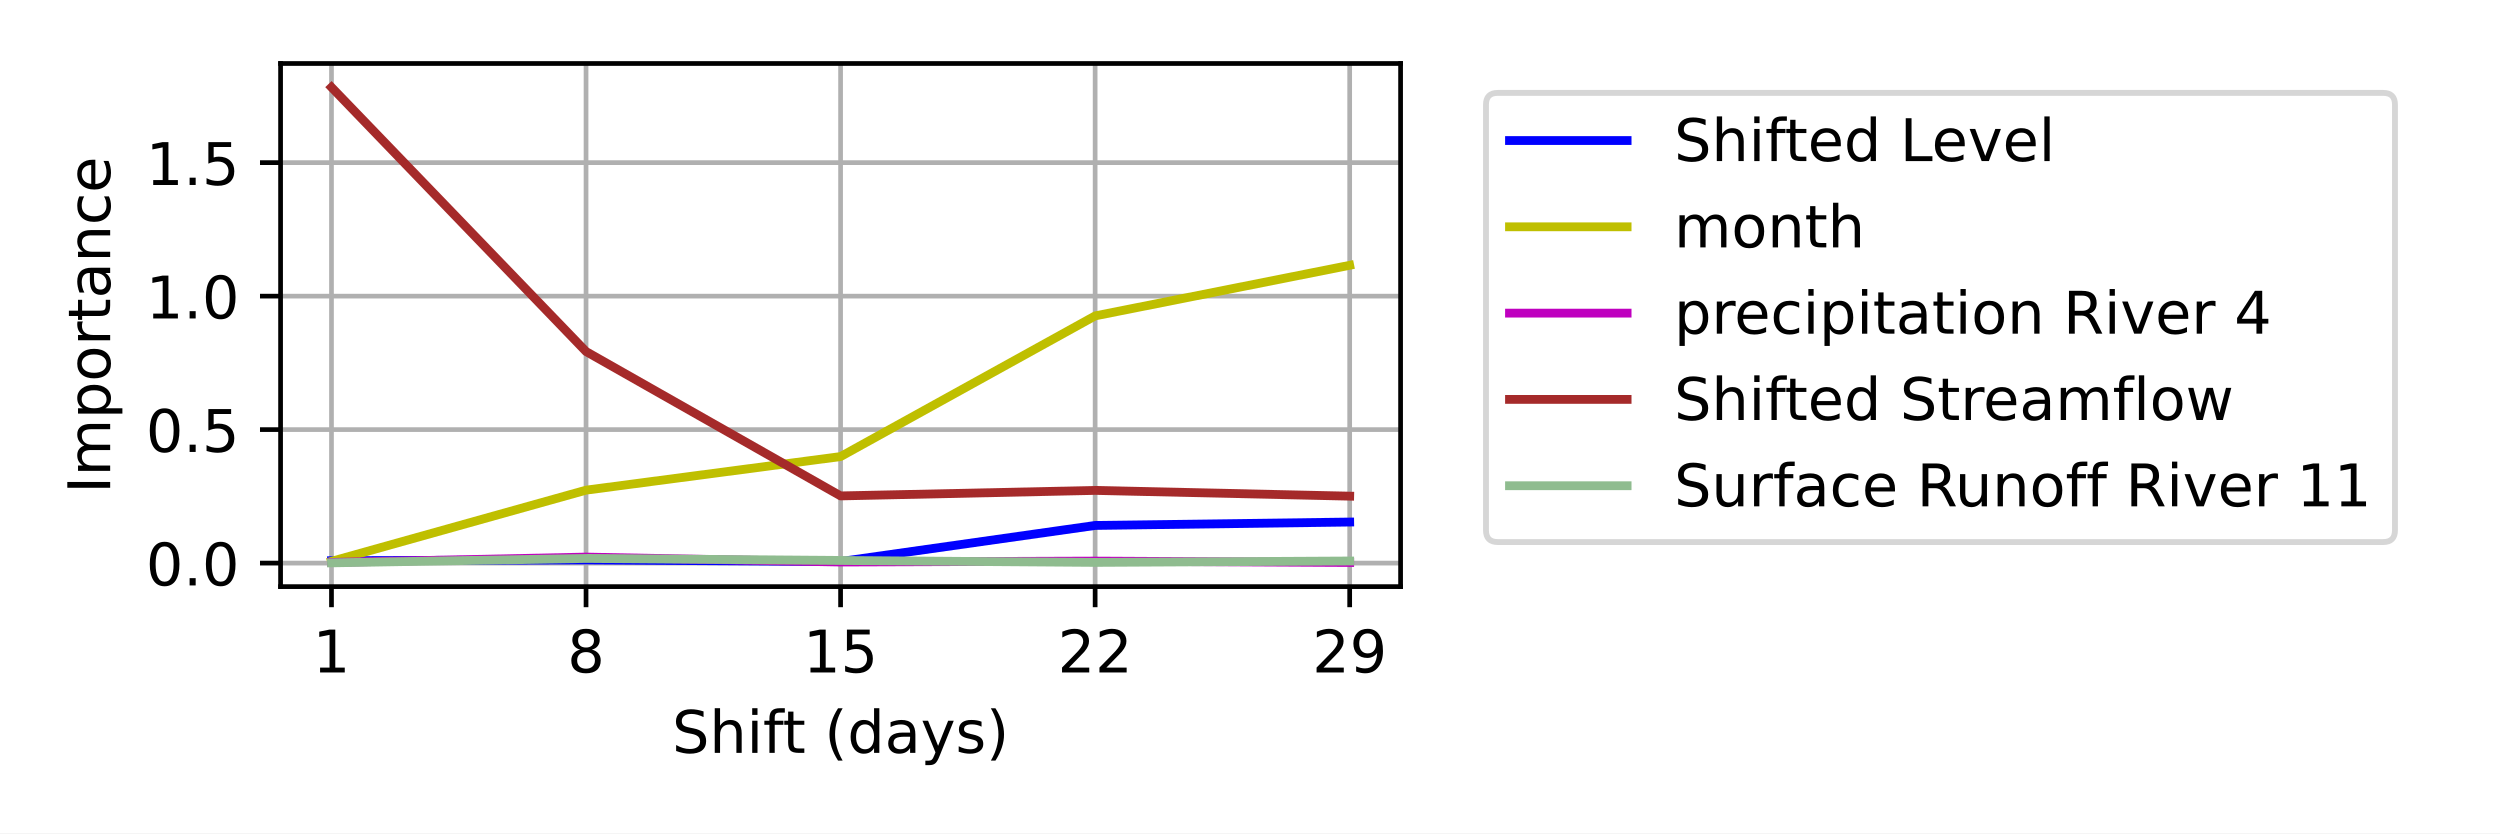
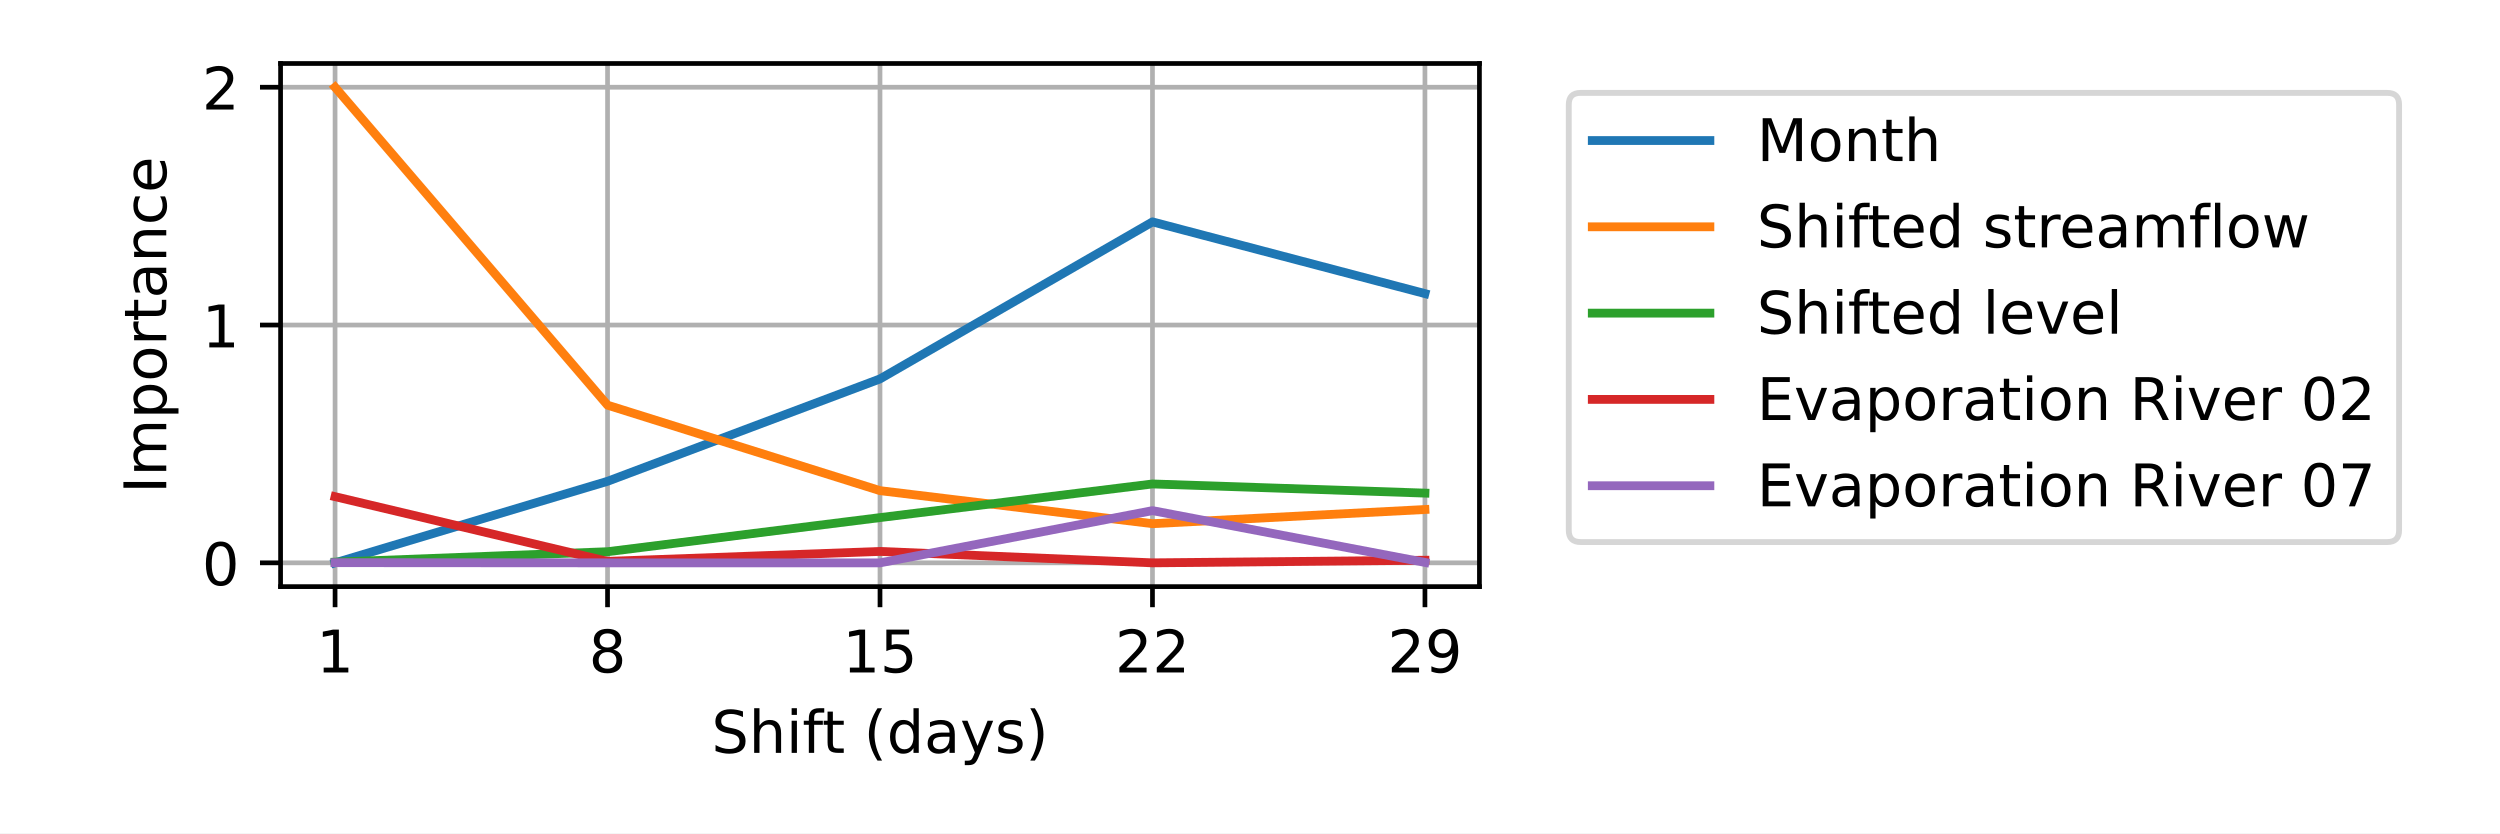
<svg xmlns="http://www.w3.org/2000/svg" xmlns:xlink="http://www.w3.org/1999/xlink" height="141.732pt" version="1.1" viewBox="0 0 425.197 141.732" width="425.197pt">
  <defs>
    <style type="text/css">*{stroke-linecap:butt;stroke-linejoin:round;}</style>
  </defs>
  <g id="figure_1">
    <g id="patch_1">
      <path d="M 0 141.732  L 425.197 141.732  L 425.197 0  L 0 0  z " style="fill:#ffffff;" />
    </g>
    <g id="axes_1">
      <g id="patch_2">
-         <path d="M 47.72 99.772  L 238.21 99.772  L 238.21 10.8  L 47.72 10.8  z " style="fill:#ffffff;" />
+         <path d="M 47.72 99.772  L 251.62 99.772  L 251.62 10.8  L 47.72 10.8  z " style="fill:#ffffff;" />
      </g>
      <g id="matplotlib.axis_1">
        <g id="xtick_1">
          <g id="line2d_1">
-             <path clip-path="url(#p7c87bed751)" d="M 56.379 99.772  L 56.379 10.8  " style="fill:none;stroke:#b0b0b0;stroke-linecap:square;stroke-width:0.8;" />
+             <path clip-path="url(#pdc418bf517)" d="M 56.988 99.772  L 56.988 10.8  " style="fill:none;stroke:#b0b0b0;stroke-linecap:square;stroke-width:0.8;" />
          </g>
          <g id="line2d_2">
            <defs>
-               <path d="M 0 0  L 0 3.5  " id="m6cbb234df4" style="stroke:#000000;stroke-width:0.8;" />
-             </defs>
-             <g>
-               <use style="stroke:#000000;stroke-width:0.8;" x="56.379" xlink:href="#m6cbb234df4" y="99.772" />
+               <path d="M 0 0  L 0 3.5  " id="md3a6bc88e6" style="stroke:#000000;stroke-width:0.8;" />
+             </defs>
+             <g>
+               <use style="stroke:#000000;stroke-width:0.8;" x="56.988" xlink:href="#md3a6bc88e6" y="99.772" />
            </g>
          </g>
          <g id="text_1">
-             <g transform="translate(53.19741 114.3707)scale(0.1 -0.1)">
+             <g transform="translate(53.80695 114.3707)scale(0.1 -0.1)">
              <defs>
                <path d="M 794 531  L 1825 531  L 1825 4091  L 703 3866  L 703 4441  L 1819 4666  L 2450 4666  L 2450 531  L 3481 531  L 3481 0  L 794 0  L 794 531  z " id="DejaVuSans-31" transform="scale(0.015625)" />
              </defs>
              <use xlink:href="#DejaVuSans-31" />
            </g>
          </g>
        </g>
        <g id="xtick_2">
          <g id="line2d_3">
-             <path clip-path="url(#p7c87bed751)" d="M 99.672 99.772  L 99.672 10.8  " style="fill:none;stroke:#b0b0b0;stroke-linecap:square;stroke-width:0.8;" />
+             <path clip-path="url(#pdc418bf517)" d="M 103.329 99.772  L 103.329 10.8  " style="fill:none;stroke:#b0b0b0;stroke-linecap:square;stroke-width:0.8;" />
          </g>
          <g id="line2d_4">
            <g>
-               <use style="stroke:#000000;stroke-width:0.8;" x="99.672" xlink:href="#m6cbb234df4" y="99.772" />
+               <use style="stroke:#000000;stroke-width:0.8;" x="103.329" xlink:href="#md3a6bc88e6" y="99.772" />
            </g>
          </g>
          <g id="text_2">
-             <g transform="translate(96.4907 114.3707)scale(0.1 -0.1)">
+             <g transform="translate(100.148 114.3707)scale(0.1 -0.1)">
              <defs>
                <path d="M 2034 2216  Q 1584 2216 1326 1975  Q 1069 1734 1069 1313  Q 1069 891 1326 650  Q 1584 409 2034 409  Q 2484 409 2743 651  Q 3003 894 3003 1313  Q 3003 1734 2745 1975  Q 2488 2216 2034 2216  z M 1403 2484  Q 997 2584 770 2862  Q 544 3141 544 3541  Q 544 4100 942 4425  Q 1341 4750 2034 4750  Q 2731 4750 3128 4425  Q 3525 4100 3525 3541  Q 3525 3141 3298 2862  Q 3072 2584 2669 2484  Q 3125 2378 3379 2068  Q 3634 1759 3634 1313  Q 3634 634 3220 271  Q 2806 -91 2034 -91  Q 1263 -91 848 271  Q 434 634 434 1313  Q 434 1759 690 2068  Q 947 2378 1403 2484  z M 1172 3481  Q 1172 3119 1398 2916  Q 1625 2713 2034 2713  Q 2441 2713 2670 2916  Q 2900 3119 2900 3481  Q 2900 3844 2670 4047  Q 2441 4250 2034 4250  Q 1625 4250 1398 4047  Q 1172 3844 1172 3481  z " id="DejaVuSans-38" transform="scale(0.015625)" />
              </defs>
              <use xlink:href="#DejaVuSans-38" />
            </g>
          </g>
        </g>
        <g id="xtick_3">
          <g id="line2d_5">
-             <path clip-path="url(#p7c87bed751)" d="M 142.965 99.772  L 142.965 10.8  " style="fill:none;stroke:#b0b0b0;stroke-linecap:square;stroke-width:0.8;" />
+             <path clip-path="url(#pdc418bf517)" d="M 149.67 99.772  L 149.67 10.8  " style="fill:none;stroke:#b0b0b0;stroke-linecap:square;stroke-width:0.8;" />
          </g>
          <g id="line2d_6">
            <g>
-               <use style="stroke:#000000;stroke-width:0.8;" x="142.965" xlink:href="#m6cbb234df4" y="99.772" />
+               <use style="stroke:#000000;stroke-width:0.8;" x="149.67" xlink:href="#md3a6bc88e6" y="99.772" />
            </g>
          </g>
          <g id="text_3">
-             <g transform="translate(136.6027 114.3707)scale(0.1 -0.1)">
+             <g transform="translate(143.3077 114.3707)scale(0.1 -0.1)">
              <defs>
                <path d="M 691 4666  L 3169 4666  L 3169 4134  L 1269 4134  L 1269 2991  Q 1406 3038 1543 3061  Q 1681 3084 1819 3084  Q 2600 3084 3056 2656  Q 3513 2228 3513 1497  Q 3513 744 3044 326  Q 2575 -91 1722 -91  Q 1428 -91 1123 -41  Q 819 9 494 109  L 494 744  Q 775 591 1075 516  Q 1375 441 1709 441  Q 2250 441 2565 725  Q 2881 1009 2881 1497  Q 2881 1984 2565 2268  Q 2250 2553 1709 2553  Q 1456 2553 1204 2497  Q 953 2441 691 2322  L 691 4666  z " id="DejaVuSans-35" transform="scale(0.015625)" />
              </defs>
              <use xlink:href="#DejaVuSans-31" />
              <use x="63.623" xlink:href="#DejaVuSans-35" />
            </g>
          </g>
        </g>
        <g id="xtick_4">
          <g id="line2d_7">
-             <path clip-path="url(#p7c87bed751)" d="M 186.259 99.772  L 186.259 10.8  " style="fill:none;stroke:#b0b0b0;stroke-linecap:square;stroke-width:0.8;" />
+             <path clip-path="url(#pdc418bf517)" d="M 196.011 99.772  L 196.011 10.8  " style="fill:none;stroke:#b0b0b0;stroke-linecap:square;stroke-width:0.8;" />
          </g>
          <g id="line2d_8">
            <g>
-               <use style="stroke:#000000;stroke-width:0.8;" x="186.259" xlink:href="#m6cbb234df4" y="99.772" />
+               <use style="stroke:#000000;stroke-width:0.8;" x="196.011" xlink:href="#md3a6bc88e6" y="99.772" />
            </g>
          </g>
          <g id="text_4">
-             <g transform="translate(179.896 114.3707)scale(0.1 -0.1)">
+             <g transform="translate(189.6488 114.3707)scale(0.1 -0.1)">
              <defs>
                <path d="M 1228 531  L 3431 531  L 3431 0  L 469 0  L 469 531  Q 828 903 1448 1529  Q 2069 2156 2228 2338  Q 2531 2678 2651 2914  Q 2772 3150 2772 3378  Q 2772 3750 2511 3984  Q 2250 4219 1831 4219  Q 1534 4219 1204 4116  Q 875 4013 500 3803  L 500 4441  Q 881 4594 1212 4672  Q 1544 4750 1819 4750  Q 2544 4750 2975 4387  Q 3406 4025 3406 3419  Q 3406 3131 3298 2873  Q 3191 2616 2906 2266  Q 2828 2175 2409 1742  Q 1991 1309 1228 531  z " id="DejaVuSans-32" transform="scale(0.015625)" />
              </defs>
              <use xlink:href="#DejaVuSans-32" />
              <use x="63.623" xlink:href="#DejaVuSans-32" />
            </g>
          </g>
        </g>
        <g id="xtick_5">
          <g id="line2d_9">
-             <path clip-path="url(#p7c87bed751)" d="M 229.552 99.772  L 229.552 10.8  " style="fill:none;stroke:#b0b0b0;stroke-linecap:square;stroke-width:0.8;" />
+             <path clip-path="url(#pdc418bf517)" d="M 242.352 99.772  L 242.352 10.8  " style="fill:none;stroke:#b0b0b0;stroke-linecap:square;stroke-width:0.8;" />
          </g>
          <g id="line2d_10">
            <g>
-               <use style="stroke:#000000;stroke-width:0.8;" x="229.552" xlink:href="#m6cbb234df4" y="99.772" />
+               <use style="stroke:#000000;stroke-width:0.8;" x="242.352" xlink:href="#md3a6bc88e6" y="99.772" />
            </g>
          </g>
          <g id="text_5">
-             <g transform="translate(223.1893 114.3707)scale(0.1 -0.1)">
+             <g transform="translate(235.9898 114.3707)scale(0.1 -0.1)">
              <defs>
                <path d="M 703 97  L 703 672  Q 941 559 1184 500  Q 1428 441 1663 441  Q 2288 441 2617 861  Q 2947 1281 2994 2138  Q 2813 1869 2534 1725  Q 2256 1581 1919 1581  Q 1219 1581 811 2004  Q 403 2428 403 3163  Q 403 3881 828 4315  Q 1253 4750 1959 4750  Q 2769 4750 3195 4129  Q 3622 3509 3622 2328  Q 3622 1225 3098 567  Q 2575 -91 1691 -91  Q 1453 -91 1209 -44  Q 966 3 703 97  z M 1959 2075  Q 2384 2075 2632 2365  Q 2881 2656 2881 3163  Q 2881 3666 2632 3958  Q 2384 4250 1959 4250  Q 1534 4250 1286 3958  Q 1038 3666 1038 3163  Q 1038 2656 1286 2365  Q 1534 2075 1959 2075  z " id="DejaVuSans-39" transform="scale(0.015625)" />
              </defs>
              <use xlink:href="#DejaVuSans-32" />
              <use x="63.623" xlink:href="#DejaVuSans-39" />
            </g>
          </g>
        </g>
        <g id="text_6">
-           <g transform="translate(114.3074 128.0488)scale(0.1 -0.1)">
+           <g transform="translate(121.0124 128.0488)scale(0.1 -0.1)">
            <defs>
              <path d="M 3425 4513  L 3425 3897  Q 3066 4069 2747 4153  Q 2428 4238 2131 4238  Q 1616 4238 1336 4038  Q 1056 3838 1056 3469  Q 1056 3159 1242 3001  Q 1428 2844 1947 2747  L 2328 2669  Q 3034 2534 3370 2195  Q 3706 1856 3706 1288  Q 3706 609 3251 259  Q 2797 -91 1919 -91  Q 1588 -91 1214 -16  Q 841 59 441 206  L 441 856  Q 825 641 1194 531  Q 1563 422 1919 422  Q 2459 422 2753 634  Q 3047 847 3047 1241  Q 3047 1584 2836 1778  Q 2625 1972 2144 2069  L 1759 2144  Q 1053 2284 737 2584  Q 422 2884 422 3419  Q 422 4038 858 4394  Q 1294 4750 2059 4750  Q 2388 4750 2728 4690  Q 3069 4631 3425 4513  z " id="DejaVuSans-53" transform="scale(0.015625)" />
              <path d="M 3513 2113  L 3513 0  L 2938 0  L 2938 2094  Q 2938 2591 2744 2837  Q 2550 3084 2163 3084  Q 1697 3084 1428 2787  Q 1159 2491 1159 1978  L 1159 0  L 581 0  L 581 4863  L 1159 4863  L 1159 2956  Q 1366 3272 1645 3428  Q 1925 3584 2291 3584  Q 2894 3584 3203 3211  Q 3513 2838 3513 2113  z " id="DejaVuSans-68" transform="scale(0.015625)" />
              <path d="M 603 3500  L 1178 3500  L 1178 0  L 603 0  L 603 3500  z M 603 4863  L 1178 4863  L 1178 4134  L 603 4134  L 603 4863  z " id="DejaVuSans-69" transform="scale(0.015625)" />
              <path d="M 2375 4863  L 2375 4384  L 1825 4384  Q 1516 4384 1395 4259  Q 1275 4134 1275 3809  L 1275 3500  L 2222 3500  L 2222 3053  L 1275 3053  L 1275 0  L 697 0  L 697 3053  L 147 3053  L 147 3500  L 697 3500  L 697 3744  Q 697 4328 969 4595  Q 1241 4863 1831 4863  L 2375 4863  z " id="DejaVuSans-66" transform="scale(0.015625)" />
              <path d="M 1172 4494  L 1172 3500  L 2356 3500  L 2356 3053  L 1172 3053  L 1172 1153  Q 1172 725 1289 603  Q 1406 481 1766 481  L 2356 481  L 2356 0  L 1766 0  Q 1100 0 847 248  Q 594 497 594 1153  L 594 3053  L 172 3053  L 172 3500  L 594 3500  L 594 4494  L 1172 4494  z " id="DejaVuSans-74" transform="scale(0.015625)" />
              <path id="DejaVuSans-20" transform="scale(0.015625)" />
              <path d="M 1984 4856  Q 1566 4138 1362 3434  Q 1159 2731 1159 2009  Q 1159 1288 1364 580  Q 1569 -128 1984 -844  L 1484 -844  Q 1016 -109 783 600  Q 550 1309 550 2009  Q 550 2706 781 3412  Q 1013 4119 1484 4856  L 1984 4856  z " id="DejaVuSans-28" transform="scale(0.015625)" />
              <path d="M 2906 2969  L 2906 4863  L 3481 4863  L 3481 0  L 2906 0  L 2906 525  Q 2725 213 2448 61  Q 2172 -91 1784 -91  Q 1150 -91 751 415  Q 353 922 353 1747  Q 353 2572 751 3078  Q 1150 3584 1784 3584  Q 2172 3584 2448 3432  Q 2725 3281 2906 2969  z M 947 1747  Q 947 1113 1208 752  Q 1469 391 1925 391  Q 2381 391 2643 752  Q 2906 1113 2906 1747  Q 2906 2381 2643 2742  Q 2381 3103 1925 3103  Q 1469 3103 1208 2742  Q 947 2381 947 1747  z " id="DejaVuSans-64" transform="scale(0.015625)" />
              <path d="M 2194 1759  Q 1497 1759 1228 1600  Q 959 1441 959 1056  Q 959 750 1161 570  Q 1363 391 1709 391  Q 2188 391 2477 730  Q 2766 1069 2766 1631  L 2766 1759  L 2194 1759  z M 3341 1997  L 3341 0  L 2766 0  L 2766 531  Q 2569 213 2275 61  Q 1981 -91 1556 -91  Q 1019 -91 701 211  Q 384 513 384 1019  Q 384 1609 779 1909  Q 1175 2209 1959 2209  L 2766 2209  L 2766 2266  Q 2766 2663 2505 2880  Q 2244 3097 1772 3097  Q 1472 3097 1187 3025  Q 903 2953 641 2809  L 641 3341  Q 956 3463 1253 3523  Q 1550 3584 1831 3584  Q 2591 3584 2966 3190  Q 3341 2797 3341 1997  z " id="DejaVuSans-61" transform="scale(0.015625)" />
              <path d="M 2059 -325  Q 1816 -950 1584 -1140  Q 1353 -1331 966 -1331  L 506 -1331  L 506 -850  L 844 -850  Q 1081 -850 1212 -737  Q 1344 -625 1503 -206  L 1606 56  L 191 3500  L 800 3500  L 1894 763  L 2988 3500  L 3597 3500  L 2059 -325  z " id="DejaVuSans-79" transform="scale(0.015625)" />
              <path d="M 2834 3397  L 2834 2853  Q 2591 2978 2328 3040  Q 2066 3103 1784 3103  Q 1356 3103 1142 2972  Q 928 2841 928 2578  Q 928 2378 1081 2264  Q 1234 2150 1697 2047  L 1894 2003  Q 2506 1872 2764 1633  Q 3022 1394 3022 966  Q 3022 478 2636 193  Q 2250 -91 1575 -91  Q 1294 -91 989 -36  Q 684 19 347 128  L 347 722  Q 666 556 975 473  Q 1284 391 1588 391  Q 1994 391 2212 530  Q 2431 669 2431 922  Q 2431 1156 2273 1281  Q 2116 1406 1581 1522  L 1381 1569  Q 847 1681 609 1914  Q 372 2147 372 2553  Q 372 3047 722 3315  Q 1072 3584 1716 3584  Q 2034 3584 2315 3537  Q 2597 3491 2834 3397  z " id="DejaVuSans-73" transform="scale(0.015625)" />
              <path d="M 513 4856  L 1013 4856  Q 1481 4119 1714 3412  Q 1947 2706 1947 2009  Q 1947 1309 1714 600  Q 1481 -109 1013 -844  L 513 -844  Q 928 -128 1133 580  Q 1338 1288 1338 2009  Q 1338 2731 1133 3434  Q 928 4138 513 4856  z " id="DejaVuSans-29" transform="scale(0.015625)" />
            </defs>
            <use xlink:href="#DejaVuSans-53" />
            <use x="63.477" xlink:href="#DejaVuSans-68" />
            <use x="126.855" xlink:href="#DejaVuSans-69" />
            <use x="154.639" xlink:href="#DejaVuSans-66" />
            <use x="188.094" xlink:href="#DejaVuSans-74" />
            <use x="227.303" xlink:href="#DejaVuSans-20" />
            <use x="259.09" xlink:href="#DejaVuSans-28" />
            <use x="298.104" xlink:href="#DejaVuSans-64" />
            <use x="361.58" xlink:href="#DejaVuSans-61" />
            <use x="422.859" xlink:href="#DejaVuSans-79" />
            <use x="482.039" xlink:href="#DejaVuSans-73" />
            <use x="534.139" xlink:href="#DejaVuSans-29" />
          </g>
        </g>
      </g>
      <g id="matplotlib.axis_2">
        <g id="ytick_1">
          <g id="line2d_11">
-             <path clip-path="url(#p7c87bed751)" d="M 47.72 95.772  L 238.21 95.772  " style="fill:none;stroke:#b0b0b0;stroke-linecap:square;stroke-width:0.8;" />
+             <path clip-path="url(#pdc418bf517)" d="M 47.72 95.728  L 251.62 95.728  " style="fill:none;stroke:#b0b0b0;stroke-linecap:square;stroke-width:0.8;" />
          </g>
          <g id="line2d_12">
            <defs>
-               <path d="M 0 0  L -3.5 0  " id="mcbc6b80093" style="stroke:#000000;stroke-width:0.8;" />
-             </defs>
-             <g>
-               <use style="stroke:#000000;stroke-width:0.8;" x="47.72" xlink:href="#mcbc6b80093" y="95.772" />
+               <path d="M 0 0  L -3.5 0  " id="mc20e6c5de4" style="stroke:#000000;stroke-width:0.8;" />
+             </defs>
+             <g>
+               <use style="stroke:#000000;stroke-width:0.8;" x="47.72" xlink:href="#mc20e6c5de4" y="95.728" />
            </g>
          </g>
          <g id="text_7">
-             <g transform="translate(24.81687 99.57082)scale(0.1 -0.1)">
+             <g transform="translate(34.3575 99.52731)scale(0.1 -0.1)">
              <defs>
                <path d="M 2034 4250  Q 1547 4250 1301 3770  Q 1056 3291 1056 2328  Q 1056 1369 1301 889  Q 1547 409 2034 409  Q 2525 409 2770 889  Q 3016 1369 3016 2328  Q 3016 3291 2770 3770  Q 2525 4250 2034 4250  z M 2034 4750  Q 2819 4750 3233 4129  Q 3647 3509 3647 2328  Q 3647 1150 3233 529  Q 2819 -91 2034 -91  Q 1250 -91 836 529  Q 422 1150 422 2328  Q 422 3509 836 4129  Q 1250 4750 2034 4750  z " id="DejaVuSans-30" transform="scale(0.015625)" />
-                 <path d="M 684 794  L 1344 794  L 1344 0  L 684 0  L 684 794  z " id="DejaVuSans-2e" transform="scale(0.015625)" />
              </defs>
              <use xlink:href="#DejaVuSans-30" />
-               <use x="63.623" xlink:href="#DejaVuSans-2e" />
-               <use x="95.41" xlink:href="#DejaVuSans-30" />
            </g>
          </g>
        </g>
        <g id="ytick_2">
          <g id="line2d_13">
-             <path clip-path="url(#p7c87bed751)" d="M 47.72 73.068  L 238.21 73.068  " style="fill:none;stroke:#b0b0b0;stroke-linecap:square;stroke-width:0.8;" />
+             <path clip-path="url(#pdc418bf517)" d="M 47.72 55.282  L 251.62 55.282  " style="fill:none;stroke:#b0b0b0;stroke-linecap:square;stroke-width:0.8;" />
          </g>
          <g id="line2d_14">
            <g>
-               <use style="stroke:#000000;stroke-width:0.8;" x="47.72" xlink:href="#mcbc6b80093" y="73.068" />
+               <use style="stroke:#000000;stroke-width:0.8;" x="47.72" xlink:href="#mc20e6c5de4" y="55.282" />
            </g>
          </g>
          <g id="text_8">
-             <g transform="translate(24.81687 76.86715)scale(0.1 -0.1)">
-               <use xlink:href="#DejaVuSans-30" />
-               <use x="63.623" xlink:href="#DejaVuSans-2e" />
-               <use x="95.41" xlink:href="#DejaVuSans-35" />
+             <g transform="translate(34.3575 59.08072)scale(0.1 -0.1)">
+               <use xlink:href="#DejaVuSans-31" />
            </g>
          </g>
        </g>
        <g id="ytick_3">
          <g id="line2d_15">
-             <path clip-path="url(#p7c87bed751)" d="M 47.72 50.364  L 238.21 50.364  " style="fill:none;stroke:#b0b0b0;stroke-linecap:square;stroke-width:0.8;" />
+             <path clip-path="url(#pdc418bf517)" d="M 47.72 14.835  L 251.62 14.835  " style="fill:none;stroke:#b0b0b0;stroke-linecap:square;stroke-width:0.8;" />
          </g>
          <g id="line2d_16">
            <g>
-               <use style="stroke:#000000;stroke-width:0.8;" x="47.72" xlink:href="#mcbc6b80093" y="50.364" />
+               <use style="stroke:#000000;stroke-width:0.8;" x="47.72" xlink:href="#mc20e6c5de4" y="14.835" />
            </g>
          </g>
          <g id="text_9">
-             <g transform="translate(24.81687 54.16349)scale(0.1 -0.1)">
-               <use xlink:href="#DejaVuSans-31" />
-               <use x="63.623" xlink:href="#DejaVuSans-2e" />
-               <use x="95.41" xlink:href="#DejaVuSans-30" />
-             </g>
-           </g>
-         </g>
-         <g id="ytick_4">
-           <g id="line2d_17">
-             <path clip-path="url(#p7c87bed751)" d="M 47.72 27.661  L 238.21 27.661  " style="fill:none;stroke:#b0b0b0;stroke-linecap:square;stroke-width:0.8;" />
-           </g>
-           <g id="line2d_18">
-             <g>
-               <use style="stroke:#000000;stroke-width:0.8;" x="47.72" xlink:href="#mcbc6b80093" y="27.661" />
-             </g>
-           </g>
-           <g id="text_10">
-             <g transform="translate(24.81687 31.45982)scale(0.1 -0.1)">
-               <use xlink:href="#DejaVuSans-31" />
-               <use x="63.623" xlink:href="#DejaVuSans-2e" />
-               <use x="95.41" xlink:href="#DejaVuSans-35" />
-             </g>
-           </g>
-         </g>
-         <g id="text_11">
-           <g transform="translate(18.73719 83.93927)rotate(-90)scale(0.1 -0.1)">
+             <g transform="translate(34.3575 18.63414)scale(0.1 -0.1)">
+               <use xlink:href="#DejaVuSans-32" />
+             </g>
+           </g>
+         </g>
+         <g id="text_10">
+           <g transform="translate(28.27781 83.93927)rotate(-90)scale(0.1 -0.1)">
            <defs>
              <path d="M 628 4666  L 1259 4666  L 1259 0  L 628 0  L 628 4666  z " id="DejaVuSans-49" transform="scale(0.015625)" />
              <path d="M 3328 2828  Q 3544 3216 3844 3400  Q 4144 3584 4550 3584  Q 5097 3584 5394 3201  Q 5691 2819 5691 2113  L 5691 0  L 5113 0  L 5113 2094  Q 5113 2597 4934 2840  Q 4756 3084 4391 3084  Q 3944 3084 3684 2787  Q 3425 2491 3425 1978  L 3425 0  L 2847 0  L 2847 2094  Q 2847 2600 2669 2842  Q 2491 3084 2119 3084  Q 1678 3084 1418 2786  Q 1159 2488 1159 1978  L 1159 0  L 581 0  L 581 3500  L 1159 3500  L 1159 2956  Q 1356 3278 1631 3431  Q 1906 3584 2284 3584  Q 2666 3584 2933 3390  Q 3200 3197 3328 2828  z " id="DejaVuSans-6d" transform="scale(0.015625)" />
              <path d="M 1159 525  L 1159 -1331  L 581 -1331  L 581 3500  L 1159 3500  L 1159 2969  Q 1341 3281 1617 3432  Q 1894 3584 2278 3584  Q 2916 3584 3314 3078  Q 3713 2572 3713 1747  Q 3713 922 3314 415  Q 2916 -91 2278 -91  Q 1894 -91 1617 61  Q 1341 213 1159 525  z M 3116 1747  Q 3116 2381 2855 2742  Q 2594 3103 2138 3103  Q 1681 3103 1420 2742  Q 1159 2381 1159 1747  Q 1159 1113 1420 752  Q 1681 391 2138 391  Q 2594 391 2855 752  Q 3116 1113 3116 1747  z " id="DejaVuSans-70" transform="scale(0.015625)" />
              <path d="M 1959 3097  Q 1497 3097 1228 2736  Q 959 2375 959 1747  Q 959 1119 1226 758  Q 1494 397 1959 397  Q 2419 397 2687 759  Q 2956 1122 2956 1747  Q 2956 2369 2687 2733  Q 2419 3097 1959 3097  z M 1959 3584  Q 2709 3584 3137 3096  Q 3566 2609 3566 1747  Q 3566 888 3137 398  Q 2709 -91 1959 -91  Q 1206 -91 779 398  Q 353 888 353 1747  Q 353 2609 779 3096  Q 1206 3584 1959 3584  z " id="DejaVuSans-6f" transform="scale(0.015625)" />
              <path d="M 2631 2963  Q 2534 3019 2420 3045  Q 2306 3072 2169 3072  Q 1681 3072 1420 2755  Q 1159 2438 1159 1844  L 1159 0  L 581 0  L 581 3500  L 1159 3500  L 1159 2956  Q 1341 3275 1631 3429  Q 1922 3584 2338 3584  Q 2397 3584 2469 3576  Q 2541 3569 2628 3553  L 2631 2963  z " id="DejaVuSans-72" transform="scale(0.015625)" />
              <path d="M 3513 2113  L 3513 0  L 2938 0  L 2938 2094  Q 2938 2591 2744 2837  Q 2550 3084 2163 3084  Q 1697 3084 1428 2787  Q 1159 2491 1159 1978  L 1159 0  L 581 0  L 581 3500  L 1159 3500  L 1159 2956  Q 1366 3272 1645 3428  Q 1925 3584 2291 3584  Q 2894 3584 3203 3211  Q 3513 2838 3513 2113  z " id="DejaVuSans-6e" transform="scale(0.015625)" />
              <path d="M 3122 3366  L 3122 2828  Q 2878 2963 2633 3030  Q 2388 3097 2138 3097  Q 1578 3097 1268 2742  Q 959 2388 959 1747  Q 959 1106 1268 751  Q 1578 397 2138 397  Q 2388 397 2633 464  Q 2878 531 3122 666  L 3122 134  Q 2881 22 2623 -34  Q 2366 -91 2075 -91  Q 1284 -91 818 406  Q 353 903 353 1747  Q 353 2603 823 3093  Q 1294 3584 2113 3584  Q 2378 3584 2631 3529  Q 2884 3475 3122 3366  z " id="DejaVuSans-63" transform="scale(0.015625)" />
              <path d="M 3597 1894  L 3597 1613  L 953 1613  Q 991 1019 1311 708  Q 1631 397 2203 397  Q 2534 397 2845 478  Q 3156 559 3463 722  L 3463 178  Q 3153 47 2828 -22  Q 2503 -91 2169 -91  Q 1331 -91 842 396  Q 353 884 353 1716  Q 353 2575 817 3079  Q 1281 3584 2069 3584  Q 2775 3584 3186 3129  Q 3597 2675 3597 1894  z M 3022 2063  Q 3016 2534 2758 2815  Q 2500 3097 2075 3097  Q 1594 3097 1305 2825  Q 1016 2553 972 2059  L 3022 2063  z " id="DejaVuSans-65" transform="scale(0.015625)" />
            </defs>
            <use xlink:href="#DejaVuSans-49" />
            <use x="29.492" xlink:href="#DejaVuSans-6d" />
            <use x="126.904" xlink:href="#DejaVuSans-70" />
            <use x="190.381" xlink:href="#DejaVuSans-6f" />
            <use x="251.562" xlink:href="#DejaVuSans-72" />
            <use x="292.676" xlink:href="#DejaVuSans-74" />
            <use x="331.885" xlink:href="#DejaVuSans-61" />
            <use x="393.164" xlink:href="#DejaVuSans-6e" />
            <use x="456.543" xlink:href="#DejaVuSans-63" />
            <use x="511.523" xlink:href="#DejaVuSans-65" />
          </g>
        </g>
      </g>
+       <g id="line2d_17">
+         <path clip-path="url(#pdc418bf517)" d="M 56.988 95.728  L 103.329 81.856  L 149.67 64.442  L 196.011 37.737  L 242.352 49.935  " style="fill:none;stroke:#1f77b4;stroke-linecap:square;stroke-width:1.5;" />
+       </g>
+       <g id="line2d_18">
+         <path clip-path="url(#pdc418bf517)" d="M 56.988 14.844  L 103.329 68.909  L 149.67 83.45  L 196.011 89.066  L 242.352 86.656  " style="fill:none;stroke:#ff7f0e;stroke-linecap:square;stroke-width:1.5;" />
+       </g>
      <g id="line2d_19">
-         <path clip-path="url(#p7c87bed751)" d="M 56.379 95.364  L 99.672 95.228  L 142.965 95.508  L 186.259 89.368  L 229.552 88.788  " style="fill:none;stroke:#0000ff;stroke-linecap:square;stroke-width:1.5;" />
+         <path clip-path="url(#pdc418bf517)" d="M 56.988 95.608  L 103.329 93.833  L 149.67 88.032  L 196.011 82.31  L 242.352 83.868  " style="fill:none;stroke:#2ca02c;stroke-linecap:square;stroke-width:1.5;" />
      </g>
      <g id="line2d_20">
-         <path clip-path="url(#p7c87bed751)" d="M 56.379 95.471  L 99.672 83.363  L 142.965 77.652  L 186.259 53.724  L 229.552 45.122  " style="fill:none;stroke:#bfbf00;stroke-linecap:square;stroke-width:1.5;" />
+         <path clip-path="url(#pdc418bf517)" d="M 56.988 84.473  L 103.329 95.478  L 149.67 93.786  L 196.011 95.728  L 242.352 95.286  " style="fill:none;stroke:#d62728;stroke-linecap:square;stroke-width:1.5;" />
      </g>
      <g id="line2d_21">
-         <path clip-path="url(#p7c87bed751)" d="M 56.379 95.661  L 99.672 94.749  L 142.965 95.588  L 186.259 95.43  L 229.552 95.668  " style="fill:none;stroke:#bf00bf;stroke-linecap:square;stroke-width:1.5;" />
-       </g>
-       <g id="line2d_22">
-         <path clip-path="url(#p7c87bed751)" d="M 56.379 14.844  L 99.672 59.786  L 142.965 84.344  L 186.259 83.408  L 229.552 84.385  " style="fill:none;stroke:#a52a2a;stroke-linecap:square;stroke-width:1.5;" />
-       </g>
-       <g id="line2d_23">
-         <path clip-path="url(#p7c87bed751)" d="M 56.379 95.728  L 99.672 94.977  L 142.965 95.323  L 186.259 95.652  L 229.552 95.415  " style="fill:none;stroke:#8fbc8f;stroke-linecap:square;stroke-width:1.5;" />
+         <path clip-path="url(#pdc418bf517)" d="M 56.988 95.696  L 103.329 95.728  L 149.67 95.728  L 196.011 86.848  L 242.352 95.656  " style="fill:none;stroke:#9467bd;stroke-linecap:square;stroke-width:1.5;" />
      </g>
      <g id="patch_3">
        <path d="M 47.72 99.772  L 47.72 10.8  " style="fill:none;stroke:#000000;stroke-linecap:square;stroke-linejoin:miter;stroke-width:0.8;" />
      </g>
      <g id="patch_4">
-         <path d="M 238.21 99.772  L 238.21 10.8  " style="fill:none;stroke:#000000;stroke-linecap:square;stroke-linejoin:miter;stroke-width:0.8;" />
+         <path d="M 251.62 99.772  L 251.62 10.8  " style="fill:none;stroke:#000000;stroke-linecap:square;stroke-linejoin:miter;stroke-width:0.8;" />
      </g>
      <g id="patch_5">
-         <path d="M 47.72 99.772  L 238.21 99.772  " style="fill:none;stroke:#000000;stroke-linecap:square;stroke-linejoin:miter;stroke-width:0.8;" />
+         <path d="M 47.72 99.772  L 251.62 99.772  " style="fill:none;stroke:#000000;stroke-linecap:square;stroke-linejoin:miter;stroke-width:0.8;" />
      </g>
      <g id="patch_6">
-         <path d="M 47.72 10.8  L 238.21 10.8  " style="fill:none;stroke:#000000;stroke-linecap:square;stroke-linejoin:miter;stroke-width:0.8;" />
+         <path d="M 47.72 10.8  L 251.62 10.8  " style="fill:none;stroke:#000000;stroke-linecap:square;stroke-linejoin:miter;stroke-width:0.8;" />
      </g>
      <g id="legend_1">
        <g id="patch_7">
-           <path d="M 254.735 92.191  L 405.333 92.191  Q 407.333 92.191 407.333 90.191  L 407.333 17.8  Q 407.333 15.8 405.333 15.8  L 254.735 15.8  Q 252.735 15.8 252.735 17.8  L 252.735 90.191  Q 252.735 92.191 254.735 92.191  z " style="fill:#ffffff;opacity:0.8;stroke:#cccccc;stroke-linejoin:miter;" />
+           <path d="M 268.815 92.191  L 406.033 92.191  Q 408.033 92.191 408.033 90.191  L 408.033 17.8  Q 408.033 15.8 406.033 15.8  L 268.815 15.8  Q 266.815 15.8 266.815 17.8  L 266.815 90.191  Q 266.815 92.191 268.815 92.191  z " style="fill:#ffffff;opacity:0.8;stroke:#cccccc;stroke-linejoin:miter;" />
+         </g>
+         <g id="line2d_22">
+           <path d="M 270.815 23.898  L 290.815 23.898  " style="fill:none;stroke:#1f77b4;stroke-linecap:square;stroke-width:1.5;" />
+         </g>
+         <g id="line2d_23" />
+         <g id="text_11">
+           <g transform="translate(298.8155 27.39844)scale(0.1 -0.1)">
+             <defs>
+               <path d="M 628 4666  L 1569 4666  L 2759 1491  L 3956 4666  L 4897 4666  L 4897 0  L 4281 0  L 4281 4097  L 3078 897  L 2444 897  L 1241 4097  L 1241 0  L 628 0  L 628 4666  z " id="DejaVuSans-4d" transform="scale(0.015625)" />
+             </defs>
+             <use xlink:href="#DejaVuSans-4d" />
+             <use x="86.279" xlink:href="#DejaVuSans-6f" />
+             <use x="147.461" xlink:href="#DejaVuSans-6e" />
+             <use x="210.84" xlink:href="#DejaVuSans-74" />
+             <use x="250.049" xlink:href="#DejaVuSans-68" />
+           </g>
        </g>
        <g id="line2d_24">
-           <path d="M 256.735 23.898  L 276.735 23.898  " style="fill:none;stroke:#0000ff;stroke-linecap:square;stroke-width:1.5;" />
+           <path d="M 270.815 38.577  L 290.815 38.577  " style="fill:none;stroke:#ff7f0e;stroke-linecap:square;stroke-width:1.5;" />
        </g>
        <g id="line2d_25" />
        <g id="text_12">
-           <g transform="translate(284.735 27.39844)scale(0.1 -0.1)">
-             <defs>
-               <path d="M 628 4666  L 1259 4666  L 1259 531  L 3531 531  L 3531 0  L 628 0  L 628 4666  z " id="DejaVuSans-4c" transform="scale(0.015625)" />
-               <path d="M 191 3500  L 800 3500  L 1894 563  L 2988 3500  L 3597 3500  L 2284 0  L 1503 0  L 191 3500  z " id="DejaVuSans-76" transform="scale(0.015625)" />
+           <g transform="translate(298.8155 42.07656)scale(0.1 -0.1)">
+             <defs>
              <path d="M 603 4863  L 1178 4863  L 1178 0  L 603 0  L 603 4863  z " id="DejaVuSans-6c" transform="scale(0.015625)" />
+               <path d="M 269 3500  L 844 3500  L 1563 769  L 2278 3500  L 2956 3500  L 3675 769  L 4391 3500  L 4966 3500  L 4050 0  L 3372 0  L 2619 2869  L 1863 0  L 1184 0  L 269 3500  z " id="DejaVuSans-77" transform="scale(0.015625)" />
            </defs>
            <use xlink:href="#DejaVuSans-53" />
            <use x="63.477" xlink:href="#DejaVuSans-68" />
            <use x="126.855" xlink:href="#DejaVuSans-69" />
            <use x="154.639" xlink:href="#DejaVuSans-66" />
            <use x="188.094" xlink:href="#DejaVuSans-74" />
            <use x="227.303" xlink:href="#DejaVuSans-65" />
            <use x="288.826" xlink:href="#DejaVuSans-64" />
            <use x="352.303" xlink:href="#DejaVuSans-20" />
-             <use x="384.09" xlink:href="#DejaVuSans-4c" />
-             <use x="438.053" xlink:href="#DejaVuSans-65" />
-             <use x="499.576" xlink:href="#DejaVuSans-76" />
-             <use x="558.756" xlink:href="#DejaVuSans-65" />
-             <use x="620.279" xlink:href="#DejaVuSans-6c" />
+             <use x="384.09" xlink:href="#DejaVuSans-73" />
+             <use x="436.189" xlink:href="#DejaVuSans-74" />
+             <use x="475.398" xlink:href="#DejaVuSans-72" />
+             <use x="514.262" xlink:href="#DejaVuSans-65" />
+             <use x="575.785" xlink:href="#DejaVuSans-61" />
+             <use x="637.064" xlink:href="#DejaVuSans-6d" />
+             <use x="734.477" xlink:href="#DejaVuSans-66" />
+             <use x="769.682" xlink:href="#DejaVuSans-6c" />
+             <use x="797.465" xlink:href="#DejaVuSans-6f" />
+             <use x="858.646" xlink:href="#DejaVuSans-77" />
          </g>
        </g>
        <g id="line2d_26">
-           <path d="M 256.735 38.577  L 276.735 38.577  " style="fill:none;stroke:#bfbf00;stroke-linecap:square;stroke-width:1.5;" />
+           <path d="M 270.815 53.255  L 290.815 53.255  " style="fill:none;stroke:#2ca02c;stroke-linecap:square;stroke-width:1.5;" />
        </g>
        <g id="line2d_27" />
        <g id="text_13">
-           <g transform="translate(284.735 42.07656)scale(0.1 -0.1)">
-             <use xlink:href="#DejaVuSans-6d" />
-             <use x="97.412" xlink:href="#DejaVuSans-6f" />
-             <use x="158.594" xlink:href="#DejaVuSans-6e" />
-             <use x="221.973" xlink:href="#DejaVuSans-74" />
-             <use x="261.182" xlink:href="#DejaVuSans-68" />
-           </g>
-         </g>
-         <g id="line2d_28">
-           <path d="M 256.735 53.255  L 276.735 53.255  " style="fill:none;stroke:#bf00bf;stroke-linecap:square;stroke-width:1.5;" />
-         </g>
-         <g id="line2d_29" />
-         <g id="text_14">
-           <g transform="translate(284.735 56.75469)scale(0.1 -0.1)">
-             <defs>
-               <path d="M 2841 2188  Q 3044 2119 3236 1894  Q 3428 1669 3622 1275  L 4263 0  L 3584 0  L 2988 1197  Q 2756 1666 2539 1819  Q 2322 1972 1947 1972  L 1259 1972  L 1259 0  L 628 0  L 628 4666  L 2053 4666  Q 2853 4666 3247 4331  Q 3641 3997 3641 3322  Q 3641 2881 3436 2590  Q 3231 2300 2841 2188  z M 1259 4147  L 1259 2491  L 2053 2491  Q 2509 2491 2742 2702  Q 2975 2913 2975 3322  Q 2975 3731 2742 3939  Q 2509 4147 2053 4147  L 1259 4147  z " id="DejaVuSans-52" transform="scale(0.015625)" />
-               <path d="M 2419 4116  L 825 1625  L 2419 1625  L 2419 4116  z M 2253 4666  L 3047 4666  L 3047 1625  L 3713 1625  L 3713 1100  L 3047 1100  L 3047 0  L 2419 0  L 2419 1100  L 313 1100  L 313 1709  L 2253 4666  z " id="DejaVuSans-34" transform="scale(0.015625)" />
-             </defs>
-             <use xlink:href="#DejaVuSans-70" />
-             <use x="63.477" xlink:href="#DejaVuSans-72" />
-             <use x="102.34" xlink:href="#DejaVuSans-65" />
-             <use x="163.863" xlink:href="#DejaVuSans-63" />
-             <use x="218.844" xlink:href="#DejaVuSans-69" />
-             <use x="246.627" xlink:href="#DejaVuSans-70" />
-             <use x="310.104" xlink:href="#DejaVuSans-69" />
-             <use x="337.887" xlink:href="#DejaVuSans-74" />
-             <use x="377.096" xlink:href="#DejaVuSans-61" />
-             <use x="438.375" xlink:href="#DejaVuSans-74" />
-             <use x="477.584" xlink:href="#DejaVuSans-69" />
-             <use x="505.367" xlink:href="#DejaVuSans-6f" />
-             <use x="566.549" xlink:href="#DejaVuSans-6e" />
-             <use x="629.928" xlink:href="#DejaVuSans-20" />
-             <use x="661.715" xlink:href="#DejaVuSans-52" />
-             <use x="731.197" xlink:href="#DejaVuSans-69" />
-             <use x="758.98" xlink:href="#DejaVuSans-76" />
-             <use x="818.16" xlink:href="#DejaVuSans-65" />
-             <use x="879.684" xlink:href="#DejaVuSans-72" />
-             <use x="920.797" xlink:href="#DejaVuSans-20" />
-             <use x="952.584" xlink:href="#DejaVuSans-34" />
-           </g>
-         </g>
-         <g id="line2d_30">
-           <path d="M 256.735 67.933  L 276.735 67.933  " style="fill:none;stroke:#a52a2a;stroke-linecap:square;stroke-width:1.5;" />
-         </g>
-         <g id="line2d_31" />
-         <g id="text_15">
-           <g transform="translate(284.735 71.43281)scale(0.1 -0.1)">
-             <defs>
-               <path d="M 269 3500  L 844 3500  L 1563 769  L 2278 3500  L 2956 3500  L 3675 769  L 4391 3500  L 4966 3500  L 4050 0  L 3372 0  L 2619 2869  L 1863 0  L 1184 0  L 269 3500  z " id="DejaVuSans-77" transform="scale(0.015625)" />
+           <g transform="translate(298.8155 56.75469)scale(0.1 -0.1)">
+             <defs>
+               <path d="M 191 3500  L 800 3500  L 1894 563  L 2988 3500  L 3597 3500  L 2284 0  L 1503 0  L 191 3500  z " id="DejaVuSans-76" transform="scale(0.015625)" />
            </defs>
            <use xlink:href="#DejaVuSans-53" />
            <use x="63.477" xlink:href="#DejaVuSans-68" />
            <use x="126.855" xlink:href="#DejaVuSans-69" />
            <use x="154.639" xlink:href="#DejaVuSans-66" />
            <use x="188.094" xlink:href="#DejaVuSans-74" />
            <use x="227.303" xlink:href="#DejaVuSans-65" />
            <use x="288.826" xlink:href="#DejaVuSans-64" />
            <use x="352.303" xlink:href="#DejaVuSans-20" />
-             <use x="384.09" xlink:href="#DejaVuSans-53" />
-             <use x="447.566" xlink:href="#DejaVuSans-74" />
-             <use x="486.775" xlink:href="#DejaVuSans-72" />
-             <use x="525.639" xlink:href="#DejaVuSans-65" />
-             <use x="587.162" xlink:href="#DejaVuSans-61" />
-             <use x="648.441" xlink:href="#DejaVuSans-6d" />
-             <use x="745.854" xlink:href="#DejaVuSans-66" />
-             <use x="781.059" xlink:href="#DejaVuSans-6c" />
-             <use x="808.842" xlink:href="#DejaVuSans-6f" />
-             <use x="870.023" xlink:href="#DejaVuSans-77" />
-           </g>
-         </g>
-         <g id="line2d_32">
-           <path d="M 256.735 82.611  L 276.735 82.611  " style="fill:none;stroke:#8fbc8f;stroke-linecap:square;stroke-width:1.5;" />
-         </g>
-         <g id="line2d_33" />
-         <g id="text_16">
-           <g transform="translate(284.735 86.11094)scale(0.1 -0.1)">
-             <defs>
-               <path d="M 544 1381  L 544 3500  L 1119 3500  L 1119 1403  Q 1119 906 1312 657  Q 1506 409 1894 409  Q 2359 409 2629 706  Q 2900 1003 2900 1516  L 2900 3500  L 3475 3500  L 3475 0  L 2900 0  L 2900 538  Q 2691 219 2414 64  Q 2138 -91 1772 -91  Q 1169 -91 856 284  Q 544 659 544 1381  z M 1991 3584  L 1991 3584  z " id="DejaVuSans-75" transform="scale(0.015625)" />
-             </defs>
-             <use xlink:href="#DejaVuSans-53" />
-             <use x="63.477" xlink:href="#DejaVuSans-75" />
-             <use x="126.855" xlink:href="#DejaVuSans-72" />
-             <use x="167.969" xlink:href="#DejaVuSans-66" />
-             <use x="203.174" xlink:href="#DejaVuSans-61" />
-             <use x="264.453" xlink:href="#DejaVuSans-63" />
-             <use x="319.434" xlink:href="#DejaVuSans-65" />
-             <use x="380.957" xlink:href="#DejaVuSans-20" />
-             <use x="412.744" xlink:href="#DejaVuSans-52" />
-             <use x="477.727" xlink:href="#DejaVuSans-75" />
-             <use x="541.105" xlink:href="#DejaVuSans-6e" />
-             <use x="604.484" xlink:href="#DejaVuSans-6f" />
-             <use x="665.666" xlink:href="#DejaVuSans-66" />
-             <use x="700.871" xlink:href="#DejaVuSans-66" />
-             <use x="736.076" xlink:href="#DejaVuSans-20" />
-             <use x="767.863" xlink:href="#DejaVuSans-52" />
-             <use x="837.346" xlink:href="#DejaVuSans-69" />
-             <use x="865.129" xlink:href="#DejaVuSans-76" />
-             <use x="924.309" xlink:href="#DejaVuSans-65" />
-             <use x="985.832" xlink:href="#DejaVuSans-72" />
-             <use x="1026.945" xlink:href="#DejaVuSans-20" />
-             <use x="1058.732" xlink:href="#DejaVuSans-31" />
-             <use x="1122.355" xlink:href="#DejaVuSans-31" />
+             <use x="384.09" xlink:href="#DejaVuSans-6c" />
+             <use x="411.873" xlink:href="#DejaVuSans-65" />
+             <use x="473.396" xlink:href="#DejaVuSans-76" />
+             <use x="532.576" xlink:href="#DejaVuSans-65" />
+             <use x="594.1" xlink:href="#DejaVuSans-6c" />
+           </g>
+         </g>
+         <g id="line2d_28">
+           <path d="M 270.815 67.933  L 290.815 67.933  " style="fill:none;stroke:#d62728;stroke-linecap:square;stroke-width:1.5;" />
+         </g>
+         <g id="line2d_29" />
+         <g id="text_14">
+           <g transform="translate(298.8155 71.43281)scale(0.1 -0.1)">
+             <defs>
+               <path d="M 628 4666  L 3578 4666  L 3578 4134  L 1259 4134  L 1259 2753  L 3481 2753  L 3481 2222  L 1259 2222  L 1259 531  L 3634 531  L 3634 0  L 628 0  L 628 4666  z " id="DejaVuSans-45" transform="scale(0.015625)" />
+               <path d="M 2841 2188  Q 3044 2119 3236 1894  Q 3428 1669 3622 1275  L 4263 0  L 3584 0  L 2988 1197  Q 2756 1666 2539 1819  Q 2322 1972 1947 1972  L 1259 1972  L 1259 0  L 628 0  L 628 4666  L 2053 4666  Q 2853 4666 3247 4331  Q 3641 3997 3641 3322  Q 3641 2881 3436 2590  Q 3231 2300 2841 2188  z M 1259 4147  L 1259 2491  L 2053 2491  Q 2509 2491 2742 2702  Q 2975 2913 2975 3322  Q 2975 3731 2742 3939  Q 2509 4147 2053 4147  L 1259 4147  z " id="DejaVuSans-52" transform="scale(0.015625)" />
+             </defs>
+             <use xlink:href="#DejaVuSans-45" />
+             <use x="63.184" xlink:href="#DejaVuSans-76" />
+             <use x="122.363" xlink:href="#DejaVuSans-61" />
+             <use x="183.643" xlink:href="#DejaVuSans-70" />
+             <use x="247.119" xlink:href="#DejaVuSans-6f" />
+             <use x="308.301" xlink:href="#DejaVuSans-72" />
+             <use x="349.414" xlink:href="#DejaVuSans-61" />
+             <use x="410.693" xlink:href="#DejaVuSans-74" />
+             <use x="449.902" xlink:href="#DejaVuSans-69" />
+             <use x="477.686" xlink:href="#DejaVuSans-6f" />
+             <use x="538.867" xlink:href="#DejaVuSans-6e" />
+             <use x="602.246" xlink:href="#DejaVuSans-20" />
+             <use x="634.033" xlink:href="#DejaVuSans-52" />
+             <use x="703.516" xlink:href="#DejaVuSans-69" />
+             <use x="731.299" xlink:href="#DejaVuSans-76" />
+             <use x="790.479" xlink:href="#DejaVuSans-65" />
+             <use x="852.002" xlink:href="#DejaVuSans-72" />
+             <use x="893.115" xlink:href="#DejaVuSans-20" />
+             <use x="924.902" xlink:href="#DejaVuSans-30" />
+             <use x="988.525" xlink:href="#DejaVuSans-32" />
+           </g>
+         </g>
+         <g id="line2d_30">
+           <path d="M 270.815 82.611  L 290.815 82.611  " style="fill:none;stroke:#9467bd;stroke-linecap:square;stroke-width:1.5;" />
+         </g>
+         <g id="line2d_31" />
+         <g id="text_15">
+           <g transform="translate(298.8155 86.11094)scale(0.1 -0.1)">
+             <defs>
+               <path d="M 525 4666  L 3525 4666  L 3525 4397  L 1831 0  L 1172 0  L 2766 4134  L 525 4134  L 525 4666  z " id="DejaVuSans-37" transform="scale(0.015625)" />
+             </defs>
+             <use xlink:href="#DejaVuSans-45" />
+             <use x="63.184" xlink:href="#DejaVuSans-76" />
+             <use x="122.363" xlink:href="#DejaVuSans-61" />
+             <use x="183.643" xlink:href="#DejaVuSans-70" />
+             <use x="247.119" xlink:href="#DejaVuSans-6f" />
+             <use x="308.301" xlink:href="#DejaVuSans-72" />
+             <use x="349.414" xlink:href="#DejaVuSans-61" />
+             <use x="410.693" xlink:href="#DejaVuSans-74" />
+             <use x="449.902" xlink:href="#DejaVuSans-69" />
+             <use x="477.686" xlink:href="#DejaVuSans-6f" />
+             <use x="538.867" xlink:href="#DejaVuSans-6e" />
+             <use x="602.246" xlink:href="#DejaVuSans-20" />
+             <use x="634.033" xlink:href="#DejaVuSans-52" />
+             <use x="703.516" xlink:href="#DejaVuSans-69" />
+             <use x="731.299" xlink:href="#DejaVuSans-76" />
+             <use x="790.479" xlink:href="#DejaVuSans-65" />
+             <use x="852.002" xlink:href="#DejaVuSans-72" />
+             <use x="893.115" xlink:href="#DejaVuSans-20" />
+             <use x="924.902" xlink:href="#DejaVuSans-30" />
+             <use x="988.525" xlink:href="#DejaVuSans-37" />
          </g>
        </g>
      </g>
    </g>
  </g>
  <defs>
-     <clipPath id="p7c87bed751">
-       <rect height="88.972" width="190.49" x="47.72" y="10.8" />
+     <clipPath id="pdc418bf517">
+       <rect height="88.972" width="203.9" x="47.72" y="10.8" />
    </clipPath>
  </defs>
</svg>
